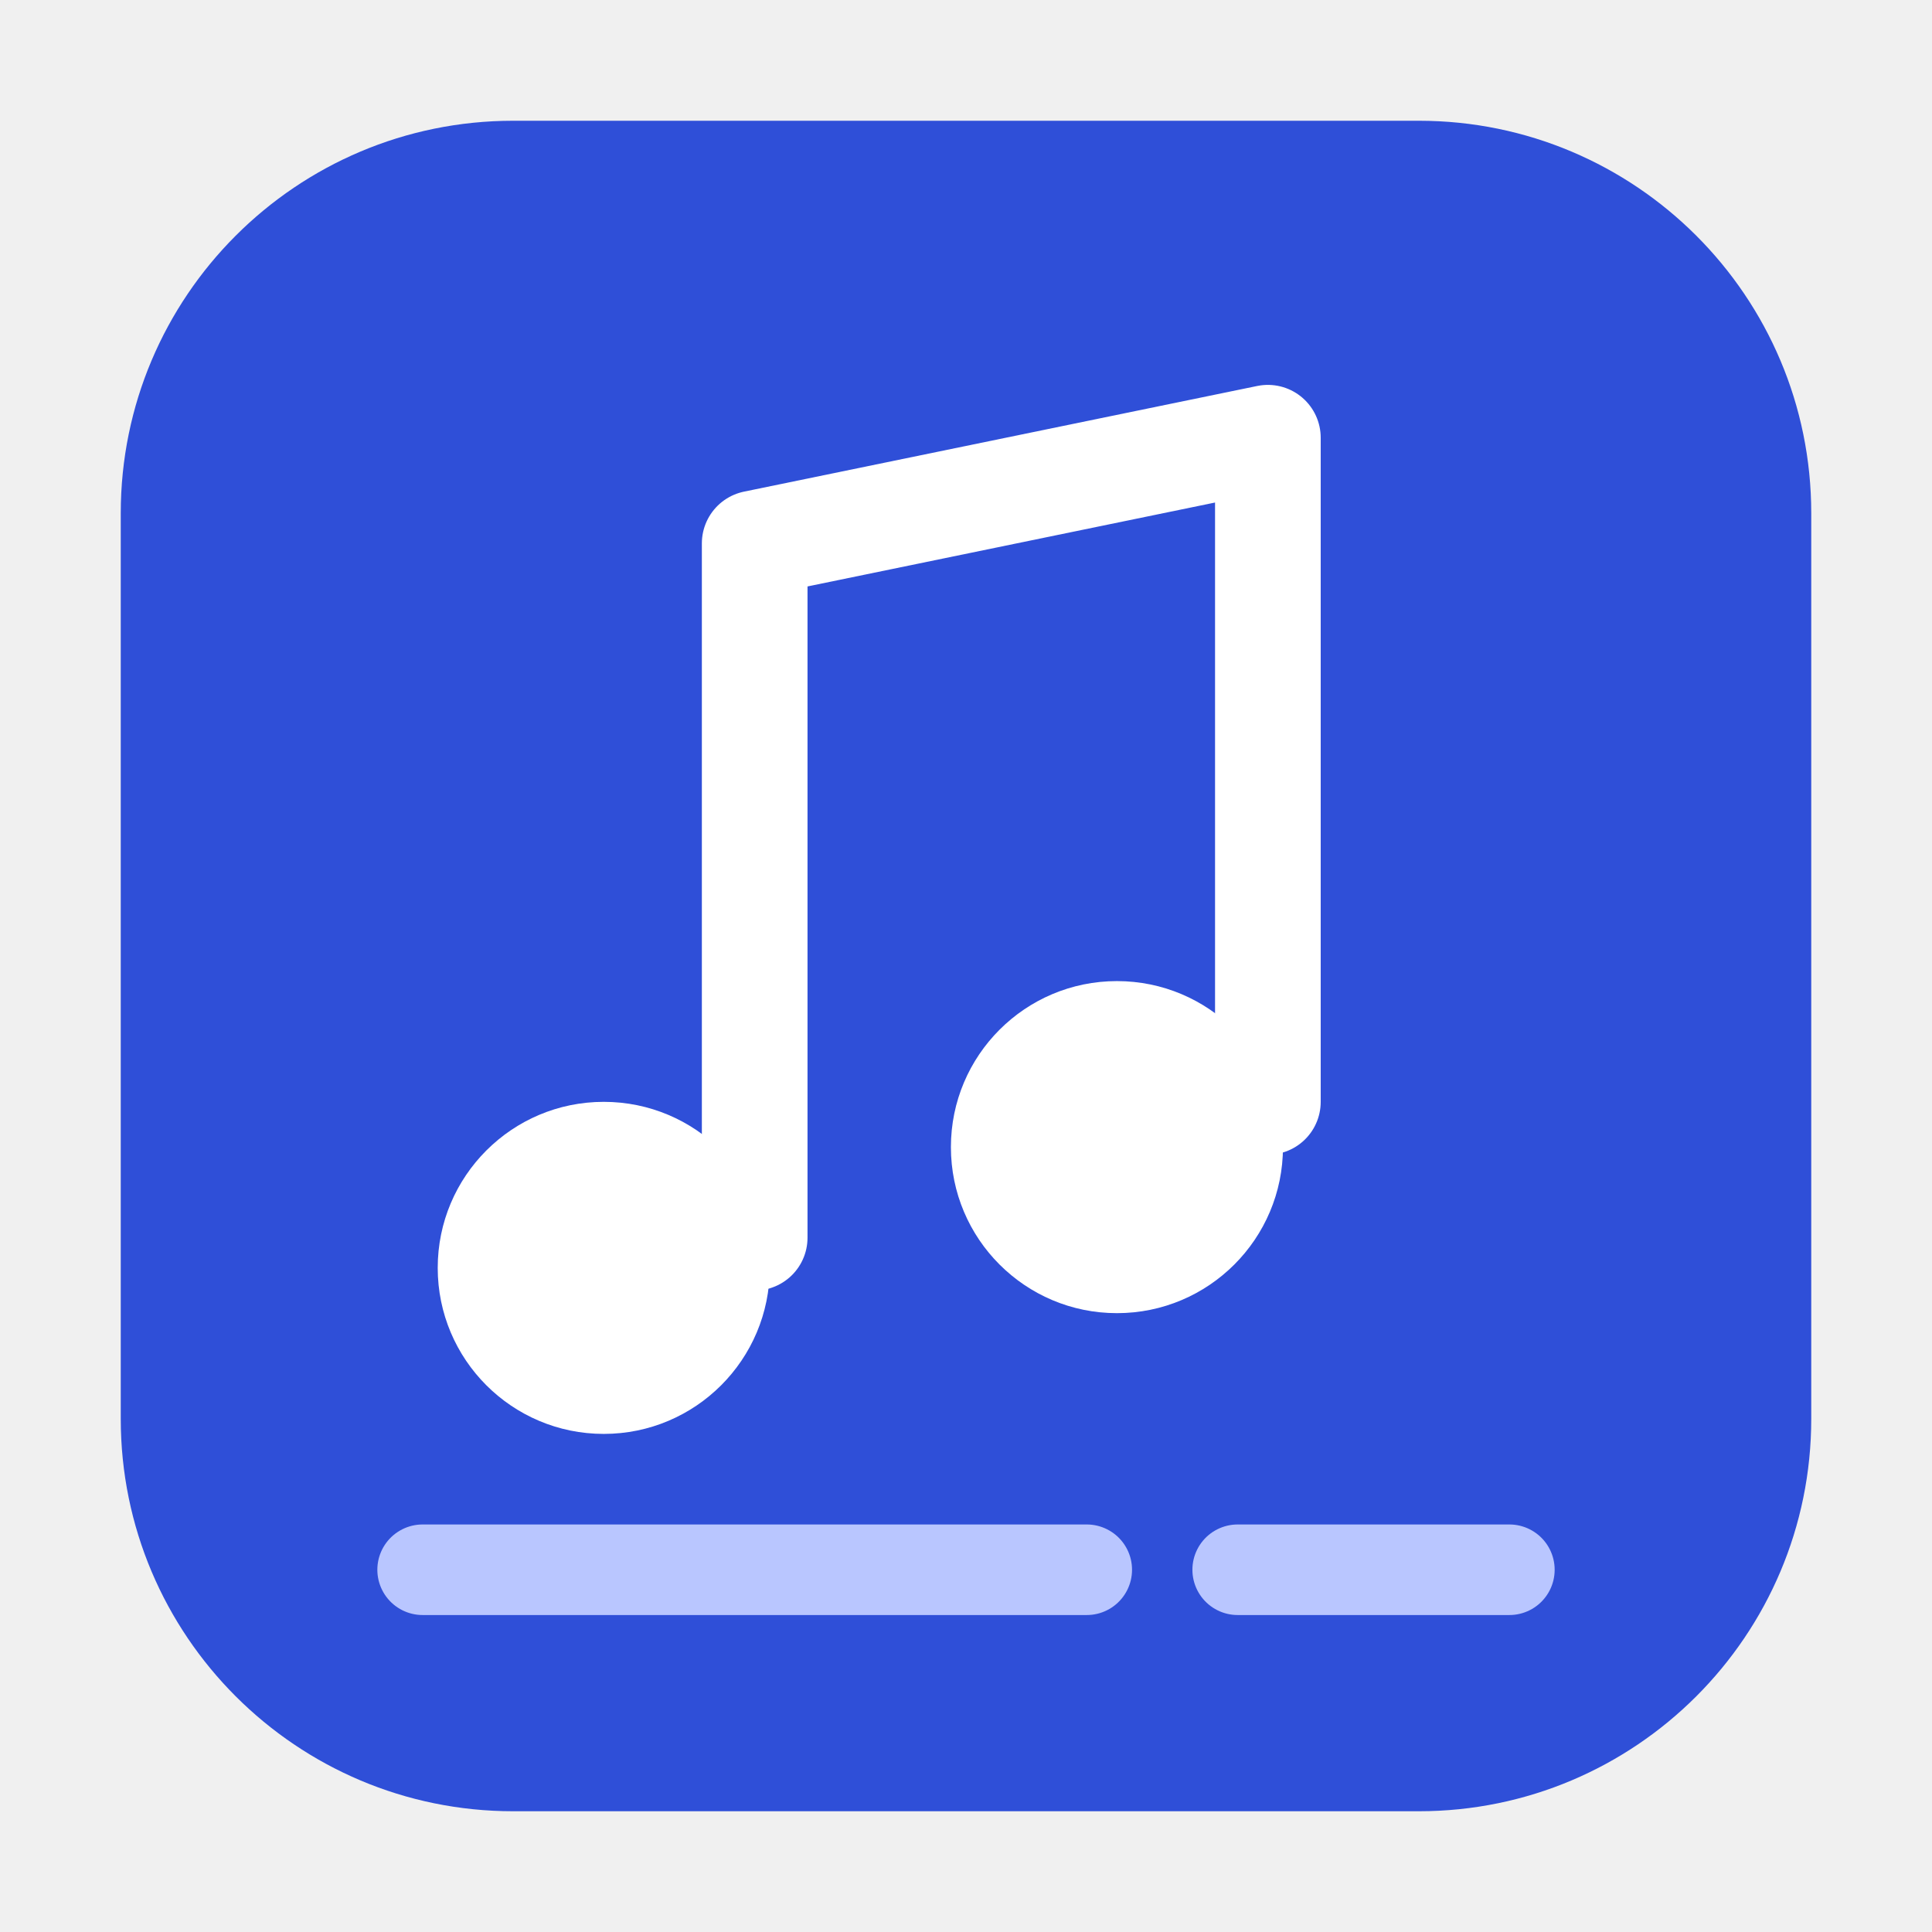
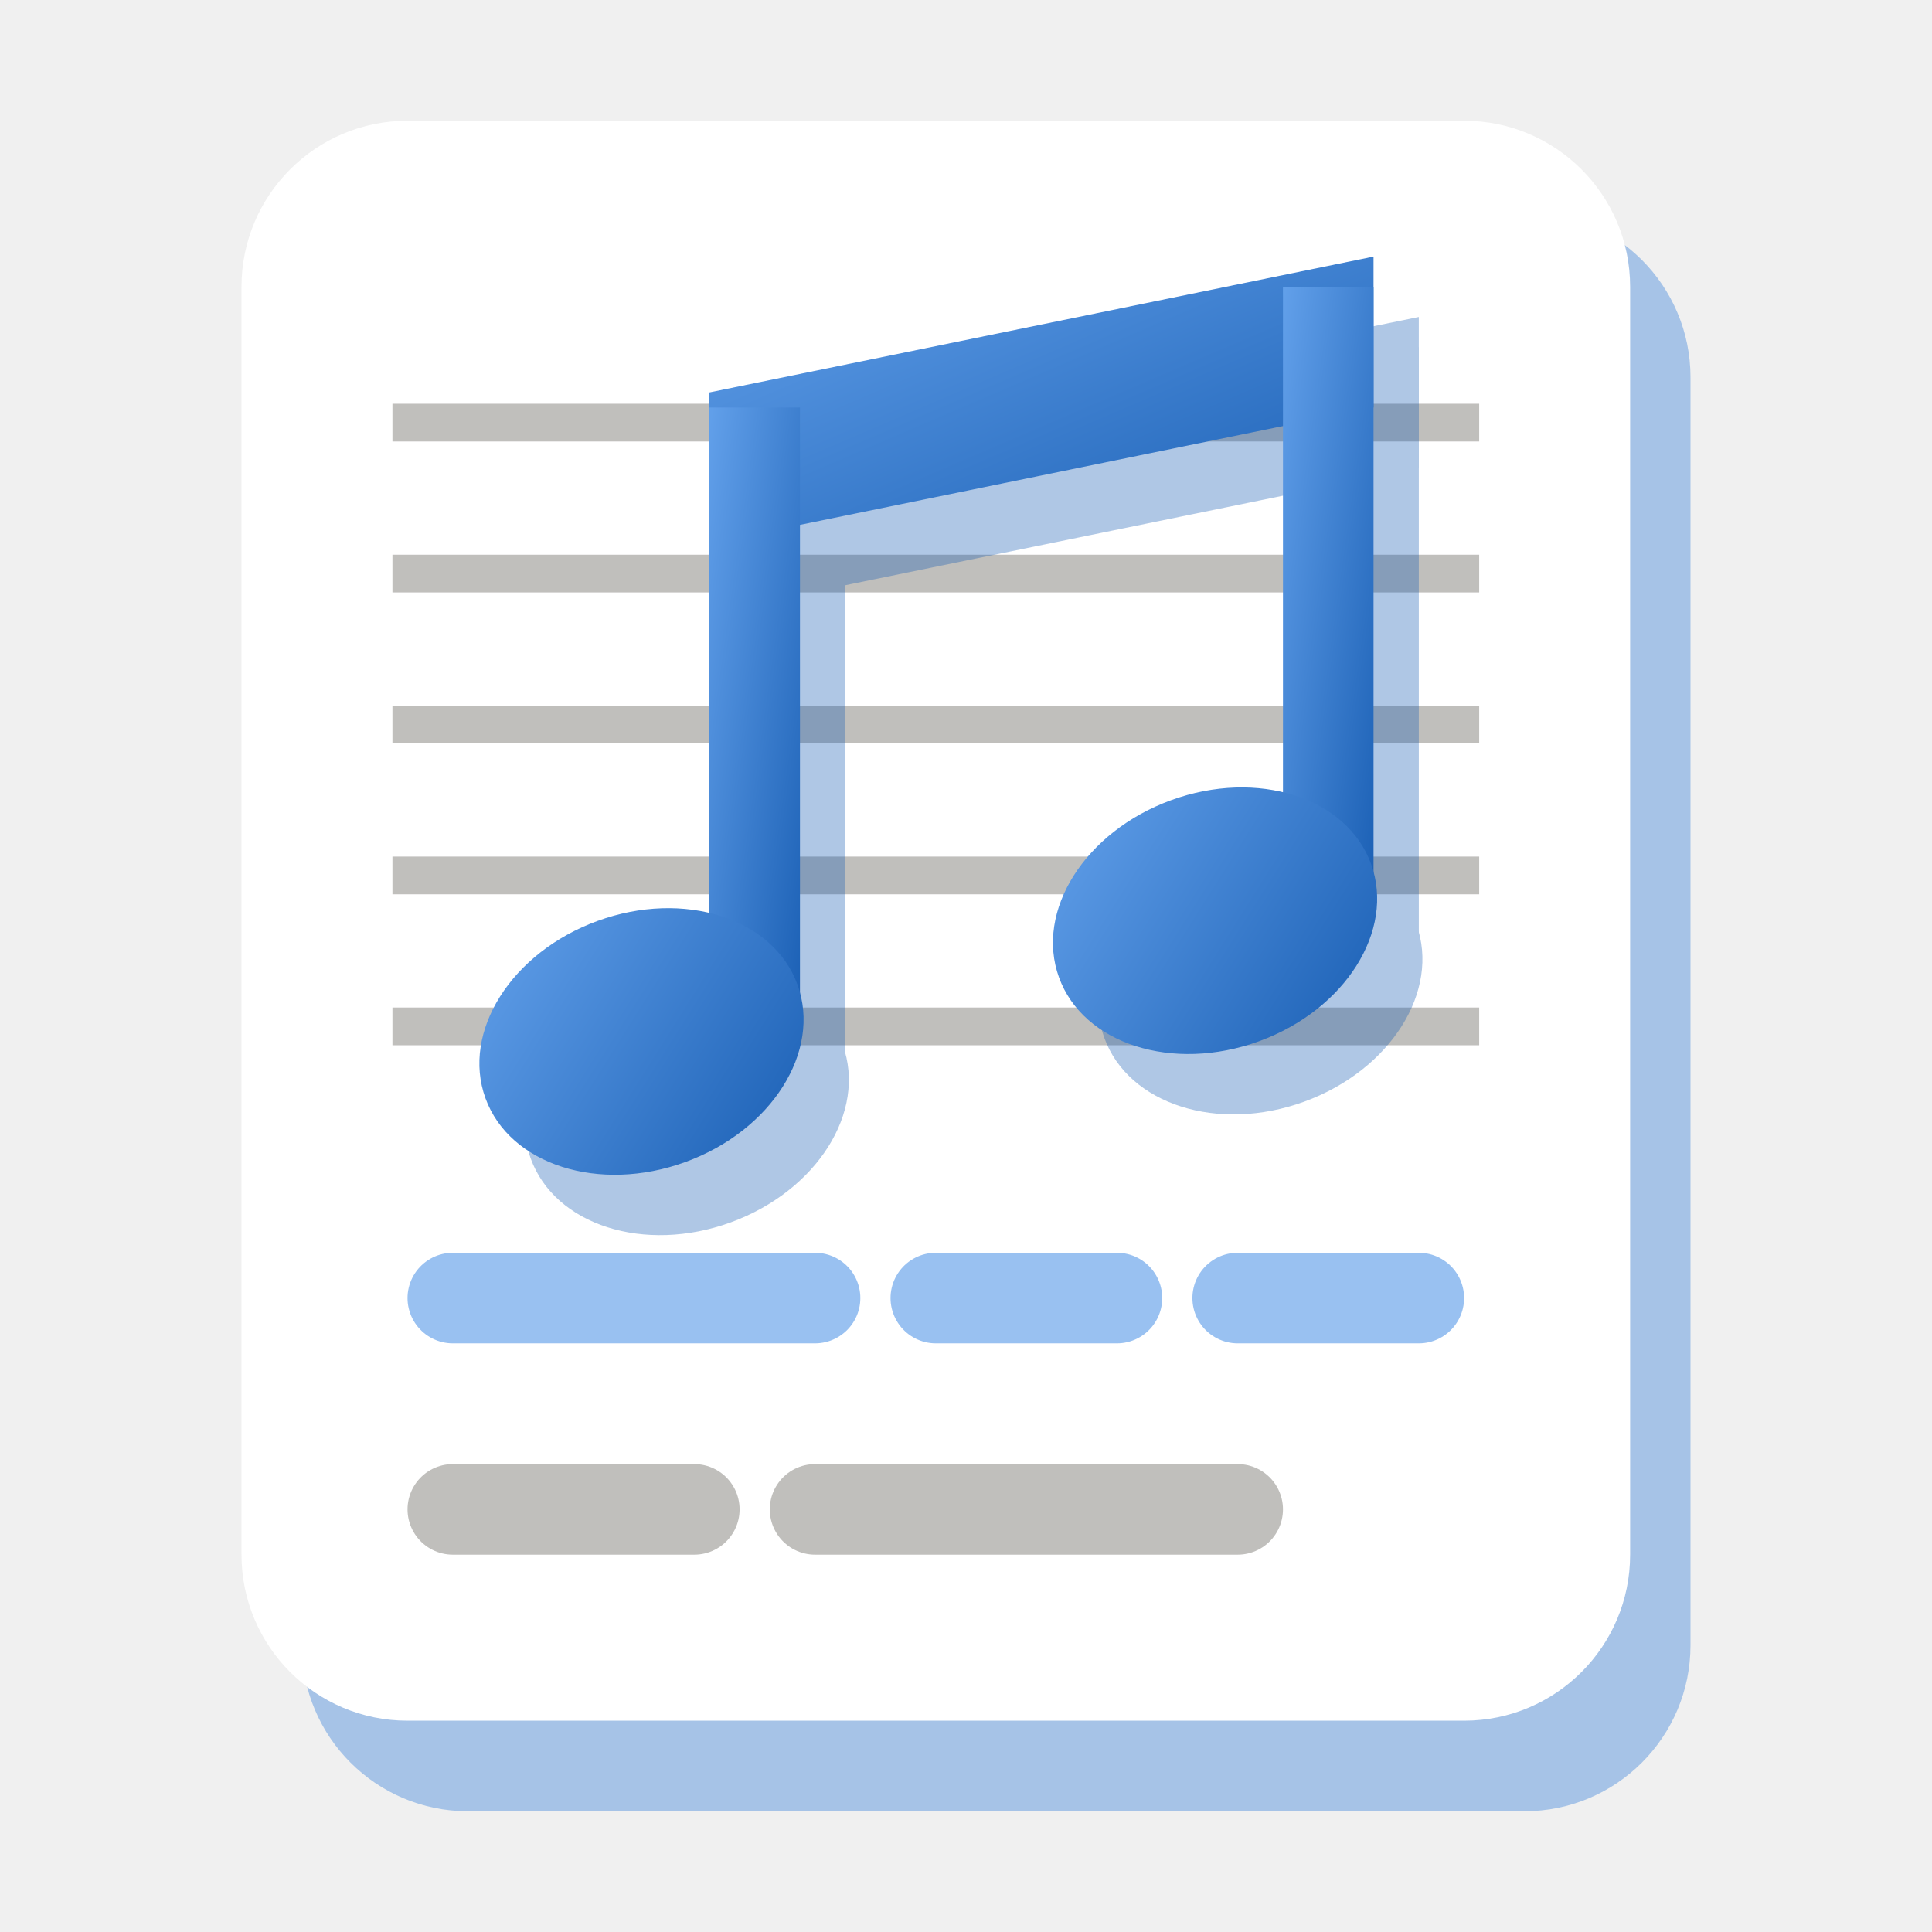
- <svg xmlns="http://www.w3.org/2000/svg" viewBox="0 0 128 128" width="128" height="128">
-   <rect x="8" y="8" width="112" height="112" rx="26" fill="#2F4FD8" />
-   <g fill="none" stroke="#FFFFFF" stroke-linecap="round" stroke-linejoin="round" stroke-width="7">
-     <path d="M50 82V36l34-7v44" />
+ <svg xmlns="http://www.w3.org/2000/svg" width="128" height="128" viewBox="0 0 128 128">
+   <defs>
+     <linearGradient id="note" x1="0" y1="0" x2="1" y2="1">
+       <stop offset="0" stop-color="#62a0ea" />
+       <stop offset="1" stop-color="#1a5fb4" />
+     </linearGradient>
+   </defs>
+   <rect x="20" y="14" width="92" height="106" rx="11" fill="#1c71d8" opacity="0.35" />
+   <rect x="16" y="8" width="92" height="106" rx="11" fill="#ffffff" />
+   <path d="M26 28h72M26 38h72M26 48h72M26 58h72M26 68h72" fill="none" stroke="#c0bfbc" stroke-width="2.5" />
+   <g stroke-linecap="round" stroke-width="6">
+     <path d="M30 86h24M62 86h12M82 86h12" stroke="#99c1f1" />
+     <path d="M30 100h16M54 100h28" stroke="#c0bfbc" />
  </g>
-   <circle cx="40" cy="84" r="11" fill="#FFFFFF" />
-   <circle cx="74" cy="76" r="11" fill="#FFFFFF" />
-   <g stroke="#B9C6FF" stroke-linecap="round" stroke-width="6">
-     <path d="M28 104h44" />
-     <path d="M82 104h18" />
+   <g transform="translate(3 -3)">
+     <g fill="#1a5fb4" opacity="0.35" transform="translate(3 4)">
+       <path d="M44 29L88 20V30L44 39Z" />
+       <rect x="44" y="30" width="6" height="42" />
+       <rect x="82" y="22" width="6" height="42" />
+       <ellipse cx="39.5" cy="72" rx="11" ry="8.5" transform="rotate(-20 39.5 72)" />
+       <ellipse cx="77.5" cy="64" rx="11" ry="8.5" transform="rotate(-20 77.5 64)" />
+     </g>
+     <g fill="url(#note)">
+       <path d="M44 29L88 20V30L44 39Z" />
+       <rect x="44" y="30" width="6" height="42" />
+       <rect x="82" y="22" width="6" height="42" />
+       <ellipse cx="39.5" cy="72" rx="11" ry="8.5" transform="rotate(-20 39.5 72)" />
+       <ellipse cx="77.5" cy="64" rx="11" ry="8.5" transform="rotate(-20 77.5 64)" />
+     </g>
  </g>
</svg>
